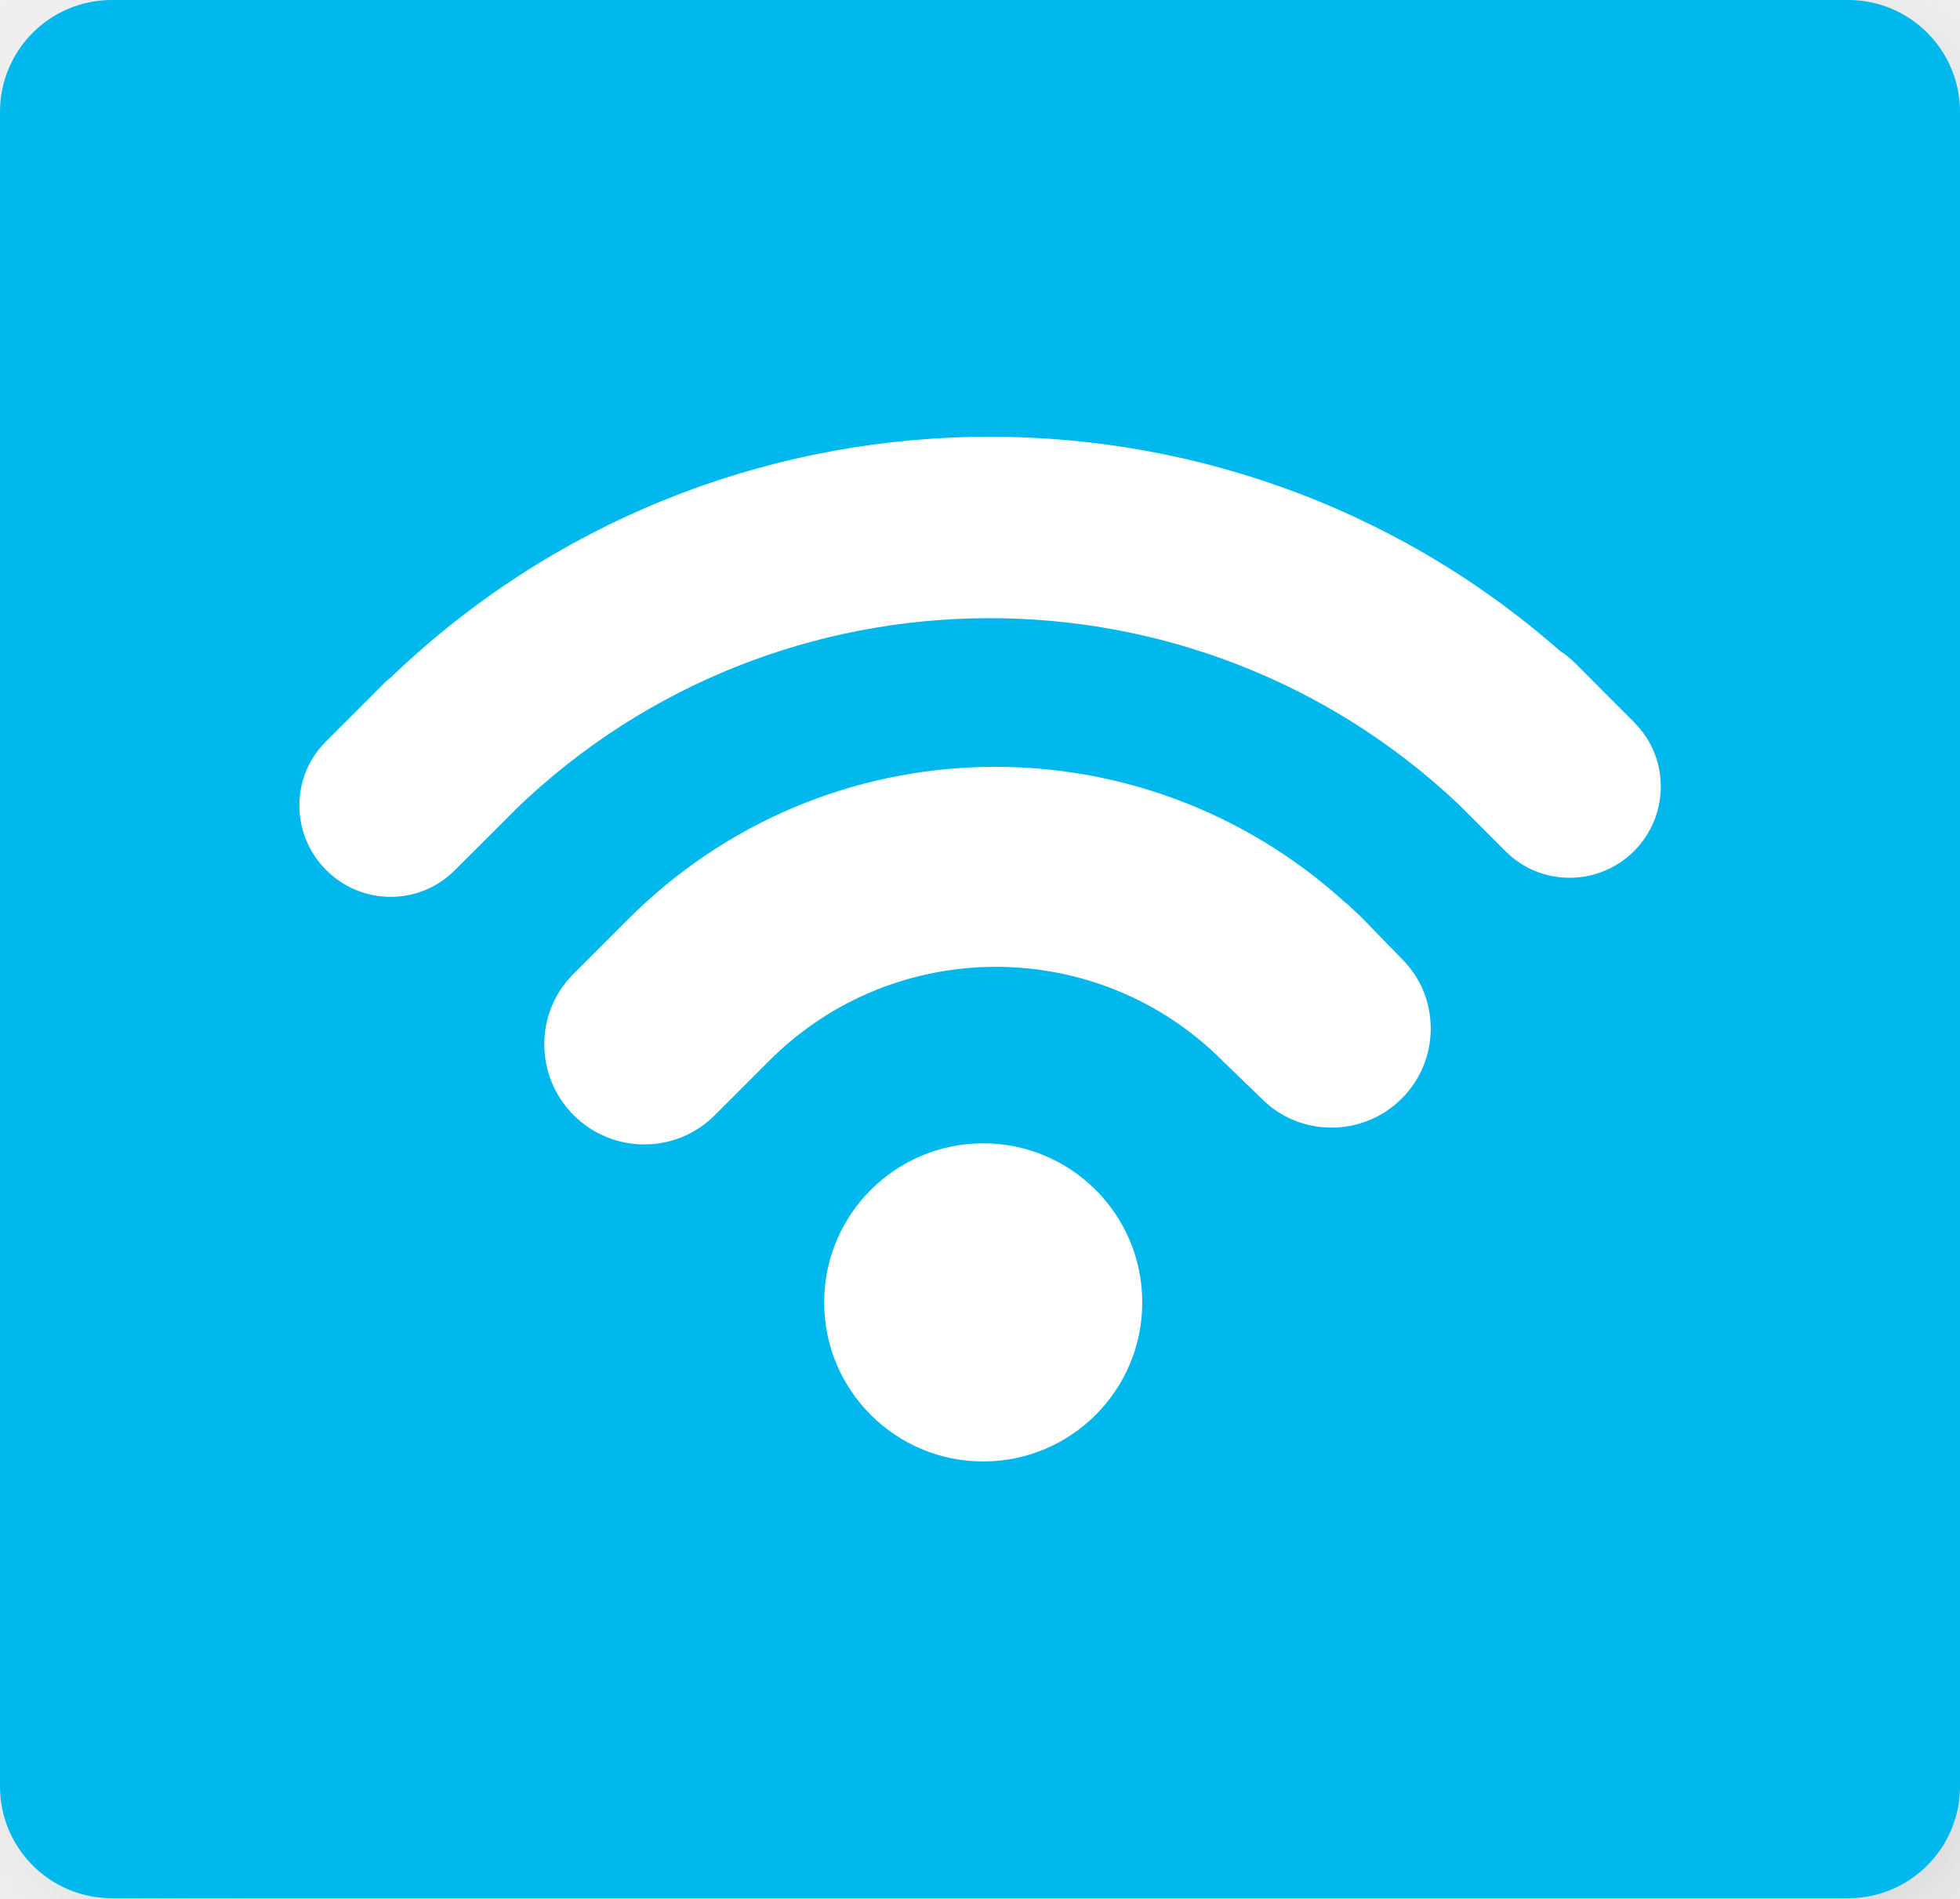
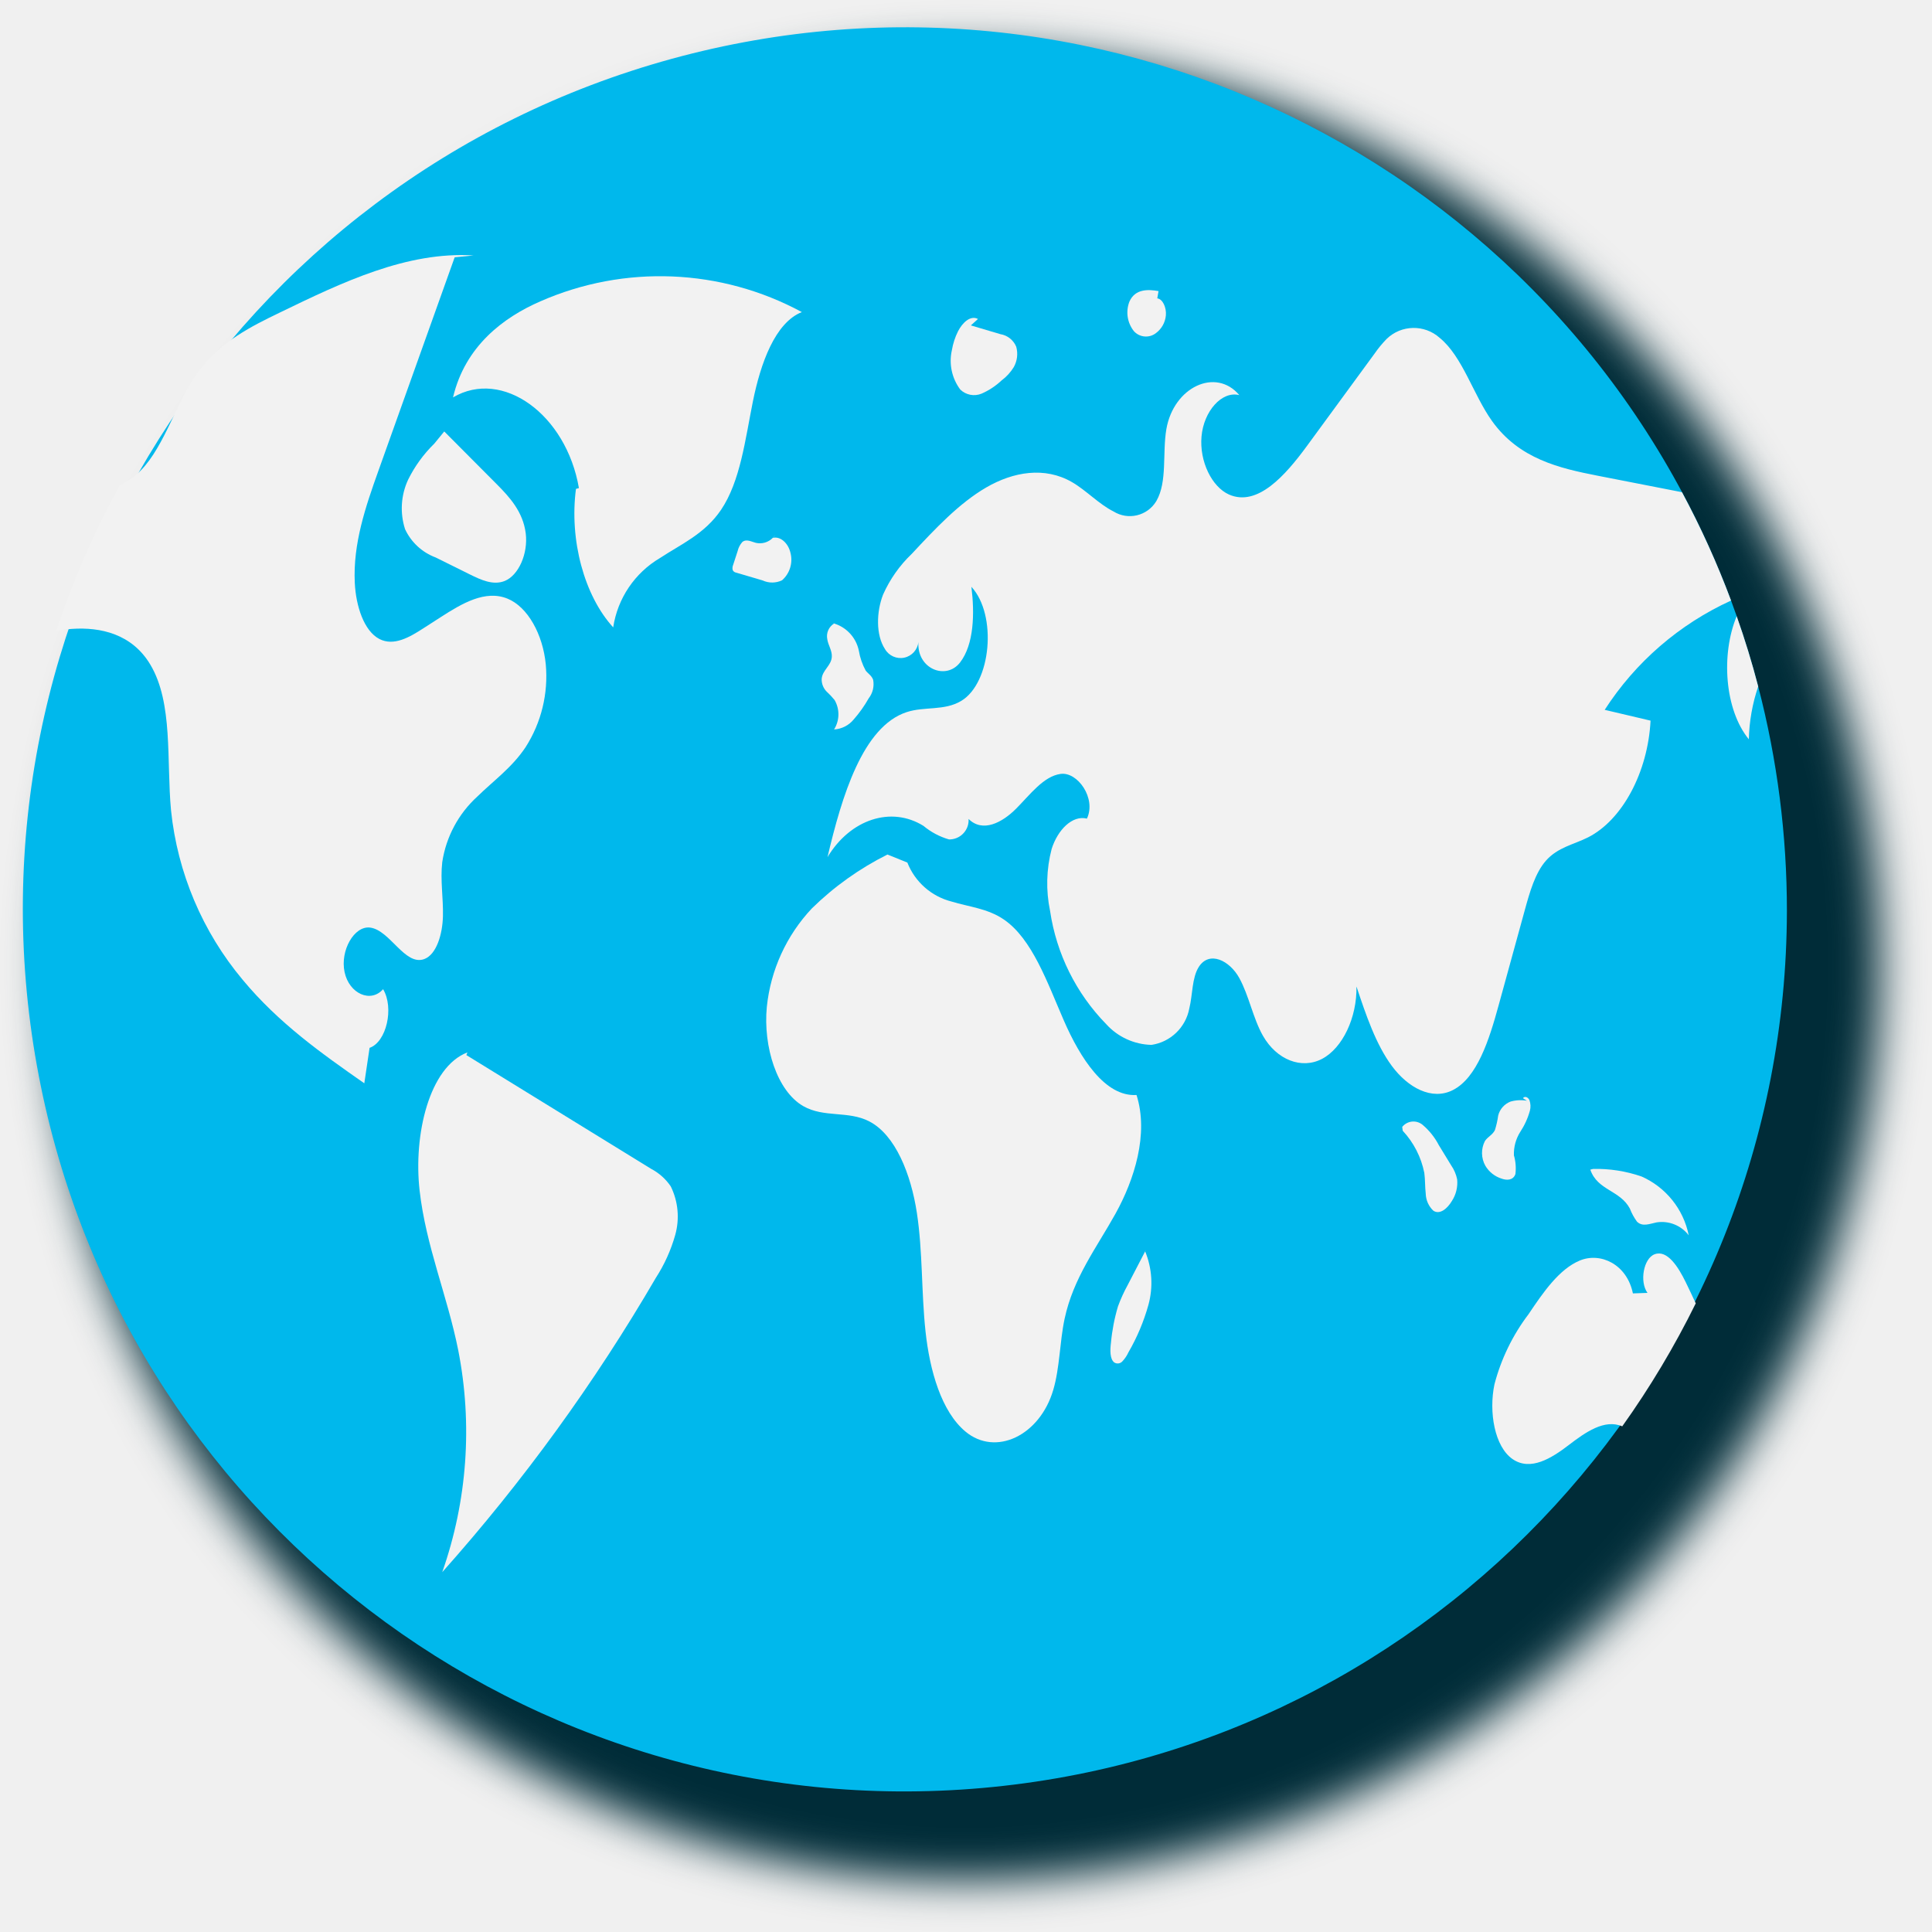
- <svg xmlns="http://www.w3.org/2000/svg" id="Capa_2" data-name="Capa 2" viewBox="0 0 140.24 135.81">
-   <defs>
-     <filter id="drop-shadow-1" width="190" height="185" x="-14.88" y="-14.75" filterUnits="userSpaceOnUse">
-       <feOffset dx="10" dy="10" />
-       <feGaussianBlur result="blur" stdDeviation="8" />
-       <feFlood flood-color="#000" flood-opacity=".35" />
-       <feComposite in2="blur" operator="in" />
-       <feComposite in="SourceGraphic" />
+ <svg xmlns="http://www.w3.org/2000/svg" id="svg37" width="307.131" height="307.131" viewBox="0 0 307.131 307.131">
+   <defs id="defs1">
+     <filter id="filter1" width="1.057" height="1.057" x="-.028" y="-.028" style="color-interpolation-filters:sRGB">
+       <feGaussianBlur id="feGaussianBlur1" stdDeviation="3.325" />
    </filter>
-     <style>.cls-1{fill:#fff}</style>
  </defs>
-   <g id="Layer_1" data-name="Layer 1" style="filter:url(#drop-shadow-1)">
-     <rect width="140.24" height="135.81" rx="8" ry="8" style="fill:#00b8ec" />
-     <circle cx="70.35" cy="93.18" r="11.38" class="cls-1" />
-     <path d="M97.55 65.76c-.17-.17-.35-.33-.52-.49l-.51-.48c-.08-.09-.18-.15-.29-.24-14.72-13.37-37.24-12.84-51.28 1.21l-1.65 1.65-2.28 2.28c-2.78 2.78-2.76 7.3.02 10.09 2.79 2.79 7.31 2.8 10.09.02l3.93-3.93c8.93-8.93 23.46-8.93 32.39 0l2.84 2.75c2.75 2.75 7.23 2.74 10-.02a7.05 7.05 0 0 0 2.08-5c0-1.88-.72-3.66-2.06-4.99l-2.75-2.83Z" class="cls-1" />
-     <path d="m116.94 51.69-2.36-2.36s-.01-.02-.03-.03l-1.87-1.88c-.33-.32-.68-.61-1.06-.85-23.98-21.06-60.47-20.41-83.69 1.93-.11.1-.24.17-.35.29l-4.27 4.27c-2.53 2.53-2.52 6.64.03 9.19 2.54 2.54 6.66 2.56 9.19.02l4.27-4.26s.05-.07.08-.09c18.78-18.14 48.57-18.25 67.49-.37l3.36 3.36c2.53 2.53 6.65 2.52 9.19-.02 2.54-2.55 2.55-6.67.02-9.19Z" class="cls-1" />
-   </g>
+   <path id="path13-8" fill="#3f3d56" d="M288.396 148.463a140.208 140.208 0 1 1-8.877-49.372c.306.824.604 1.647.894 2.478v.008q1.94 5.482 3.42 11.167a141.2 141.2 0 0 1 4.563 35.72z" style="mix-blend-mode:normal;fill:#002c38;fill-opacity:1;filter:url(#filter1)" transform="scale(1.03629)" />
+   <path id="path13" fill="#3f3d56" d="M284.065 144.845a140.208 140.208 0 1 1-8.877-49.372c.306.824.604 1.647.894 2.478v.008q1.94 5.482 3.42 11.167a141.2 141.2 0 0 1 4.563 35.72z" style="fill:#00b8ec;fill-opacity:1" />
+   <path id="path14" fill="#00b8ec" d="M127.47 49.612a47.36 47.36 0 0 0-41.58-1.702c-5.813 2.53-11.934 7.069-13.873 15.264 7.843-4.63 17.996 2.685 20.014 14.417l-.47.13c-1.067 8.126 1.313 16.974 5.92 22.013a15.48 15.48 0 0 1 7.431-11.022c3.385-2.225 7.13-3.841 9.714-7.666 3.063-4.535 3.84-11.162 5.057-17.207s3.525-12.543 7.785-14.228" style="fill:#f2f2f2" />
+   <path id="path15" fill="#00b8ec" d="M83.565 118.763c-2.172 3.263-5.074 5.31-7.677 7.858a17.67 17.67 0 0 0-5.584 10.437c-.329 2.84.18 5.725.11 8.595s-1.027 6.1-2.98 6.815c-3.082 1.113-5.434-4.611-8.602-5.011-2.518-.314-4.784 3.646-4.054 7.08.73 3.436 4.156 4.957 6.124 2.714 1.78 2.988.525 8.407-2.149 9.324-.282 1.882-.564 3.756-.839 5.638-6.76-4.728-13.59-9.535-19.338-16.46A49.96 49.96 0 0 1 27.19 128.84c-.745-7.96.36-17.064-3.293-23.188-2.926-4.901-7.944-5.983-12.46-5.677-.825.054-1.656.148-2.479.25a139.6 139.6 0 0 1 10.108-23.133 9.9 9.9 0 0 0 2.533-1.576c4.203-3.568 6.07-10.79 9.48-15.786q.33-.482.683-.94c3.49-4.557 8.163-6.902 12.68-9.082 9.998-4.854 20.287-9.77 30.842-9.096l-3.004.29q-5.258 14.727-10.524 29.454-.8 2.258-1.615 4.525c-1.992 5.583-4.046 11.527-3.74 17.777.18 3.7 1.466 7.654 3.913 8.924 2.282 1.176 4.775-.267 6.98-1.694a593 593 0 0 0 2.79-1.796c3.35-2.156 7.058-4.368 10.595-2.925 3.238 1.318 5.63 5.717 6.085 10.46a20.9 20.9 0 0 1-3.2 13.136" style="fill:#f2f2f2" />
+   <path id="path16" fill="#00b8ec" d="m103.48 185.793-29.34-18.064.166-.428c-6.08 2.316-8.605 13.125-7.6 21.964s4.412 16.74 6.134 25.352a67.3 67.3 0 0 1-2.537 35.312 289 289 0 0 0 33.97-46.811 25 25 0 0 0 3.073-6.814 10.84 10.84 0 0 0-.718-7.71 8.6 8.6 0 0 0-3.15-2.8" style="fill:#f2f2f2" />
+   <path id="path17" fill="#00b8ec" d="M64.883 76.247a10.8 10.8 0 0 0-.495 7.864 8.72 8.72 0 0 0 4.87 4.51l5.404 2.679c1.797.89 3.735 1.79 5.568 1.058 2.21-.885 3.742-4.35 3.346-7.567-.422-3.423-2.58-5.778-4.575-7.783l-8.379-8.42-1.574 1.929a21 21 0 0 0-4.165 5.73" style="fill:#f2f2f2" />
+   <path id="path18" fill="#00b8ec" d="m255.097 112.842 7.293 1.718c-.424 8.21-4.493 15.81-9.95 18.562-2.275 1.145-4.808 1.568-6.69 3.71-1.702 1.944-2.565 4.97-3.357 7.864l-4.164 15.15c-1.49 5.443-3.403 11.49-7.277 13.45-3.325 1.685-7.128-.377-9.685-3.835-2.556-3.458-4.116-8.11-5.63-12.641.094 4.94-2.203 9.786-5.458 11.504-3.262 1.717-7.23.164-9.41-3.67-1.568-2.753-2.22-6.384-3.756-9.175-1.537-2.792-4.76-4.392-6.438-1.772-1.106 1.74-.965 4.407-1.514 6.618a7.19 7.19 0 0 1-6.007 5.78 10.02 10.02 0 0 1-7.19-3.286 32.57 32.57 0 0 1-8.933-18.013 21.5 21.5 0 0 1 .251-9.85c.965-3.05 3.294-5.402 5.607-4.822 1.522-3.215-1.482-7.481-4.187-7.105-2.714.377-4.839 3.286-7.066 5.52-2.219 2.236-5.324 3.859-7.56 1.64a3.066 3.066 0 0 1-2.87 3.249q-.12.007-.242.005a11.1 11.1 0 0 1-4.055-2.15c-5.12-3.19-11.62-1.073-15.26 4.965 2.274-9.677 5.607-20.78 12.594-23.055 2.855-.933 5.968-.165 8.665-1.78 4.776-2.862 5.74-13.676 1.616-18.138.525 4.219.423 9.143-1.804 12.03-2.227 2.885-6.9 1.003-6.618-3.263a2.858 2.858 0 0 1-5.317 1.13c-1.482-2.26-1.357-5.953-.306-8.65a20.4 20.4 0 0 1 4.572-6.493c3.725-3.992 7.505-8.03 11.818-10.54 4.32-2.51 9.308-3.356 13.637-.862 2.282 1.317 4.29 3.513 6.618 4.674a4.905 4.905 0 0 0 6.754-1.582q.04-.063.076-.128c1.733-3.043.918-7.56 1.56-11.363 1.154-6.72 7.874-9.865 11.6-5.426-2.785-.714-5.663 2.58-6.008 6.57-.353 3.993 1.663 8.023 4.36 9.23 4.533 2.008 8.971-3.042 12.398-7.715q5.364-7.34 10.743-14.672a18 18 0 0 1 1.921-2.337 6.18 6.18 0 0 1 8.446-.173c3.623 2.957 5.325 9.018 8.297 13.19 4.313 6.062 10.767 7.536 16.773 8.712q6.717 1.306 13.441 2.627a139 139 0 0 1 7.803 17.229 47.2 47.2 0 0 0-20.09 17.37z" style="fill:#f2f2f2" />
+   <path id="path19" fill="#00b8ec" d="M279.501 109.126a28.3 28.3 0 0 0-1.49 8.398c-3.843-4.69-4.454-13.48-1.93-19.565q1.942 5.482 3.42 11.167" style="fill:#f2f2f2" />
+   <path id="path20" fill="#00b8ec" d="M269.573 207.196a140.6 140.6 0 0 1-11.684 19.55c-2.823-1.208-5.858.948-8.5 2.97-2.76 2.119-6.078 4.18-8.91 2.252-2.893-1.976-3.826-7.505-2.908-11.888a31.7 31.7 0 0 1 5.426-11.167c2.353-3.513 4.87-7.16 8.14-8.524 3.278-1.365 7.49.565 8.446 5.223l2.32-.08c-1.3-1.787-.619-5.49 1.13-6.14 2.015-.76 3.764 2.008 4.956 4.455.533 1.106 1.074 2.22 1.584 3.349" style="fill:#f2f2f2" />
+   <path id="path21" fill="#00b8ec" d="M180.674 174.072c-4.99.314-8.942-5.828-11.568-11.87s-5.022-12.952-9.524-16.028c-2.572-1.757-5.505-1.998-8.295-2.85a10.27 10.27 0 0 1-7.044-6.202l-3.165-1.278a47.5 47.5 0 0 0-12.016 8.567 26.86 26.86 0 0 0-7.16 15.654c-.605 6.335 1.628 13.398 5.8 15.778 3.295 1.88 7.133.695 10.472 2.417 4.171 2.15 6.648 8.398 7.585 14.567s.7 12.58 1.37 18.818 2.52 12.73 6.345 15.928c4.788 4 11.812.676 13.96-6.607 1.053-3.572 1.017-7.603 1.805-11.312 1.388-6.53 5.132-11.375 8.102-16.732s5.308-12.633 3.333-18.85" style="fill:#f2f2f2" />
+   <path id="path22" fill="#00b8ec" d="M131.373 109.902a13 13 0 0 1 1.3 1.379 4.53 4.53 0 0 1-.08 4.68 4.35 4.35 0 0 0 3.117-1.585 20 20 0 0 0 2.39-3.367 3.67 3.67 0 0 0 .705-2.938c-.236-.672-.793-.96-1.184-1.465a10 10 0 0 1-1.093-3.176 5.73 5.73 0 0 0-4.15-4.375l.25.048a2.37 2.37 0 0 0-1.112 2.527c.151.978.78 1.79.718 2.789-.09 1.435-1.525 2.108-1.613 3.544a2.74 2.74 0 0 0 .752 1.939" style="fill:#f2f2f2" />
+   <path id="path23" fill="#00b8ec" d="m122.824 85.513.023-.004a4 4 0 0 0 .425-.453z" style="fill:#f2f2f2" />
+   <path id="path24" fill="#00b8ec" d="M124.321 92.25a4.35 4.35 0 0 0 1.354-4.313c-.362-1.632-1.645-2.73-2.828-2.428a2.88 2.88 0 0 1-2.68.79c-.732-.19-1.535-.674-2.17-.123a3.3 3.3 0 0 0-.739 1.443l-.704 2.162a1.37 1.37 0 0 0-.084.82.7.7 0 0 0 .533.423l4.227 1.246a3.64 3.64 0 0 0 3.09-.02" style="fill:#f2f2f2" />
+   <path id="path25" fill="#00b8ec" d="m230.69 185.253-1.955-3.2a10.7 10.7 0 0 0-2.575-3.232 2.28 2.28 0 0 0-3.214.284l-.034.042.08.609a13.76 13.76 0 0 1 3.431 6.696c.15 1.09.097 2.217.227 3.312a3.86 3.86 0 0 0 1.207 2.7c1.025.686 2.23-.324 2.96-1.557a5.36 5.36 0 0 0 .83-3.414 6 6 0 0 0-.958-2.24" style="fill:#f2f2f2" />
+   <path id="path26" fill="#00b8ec" d="M240.906 186.64a7.4 7.4 0 0 0-.239-2.976 6.54 6.54 0 0 1 .995-3.705 12 12 0 0 0 1.55-3.398 2.84 2.84 0 0 0-.075-1.664c-.215-.484-.738-.705-1.037-.321l.64.413a5.8 5.8 0 0 0-2.6.126 3.22 3.22 0 0 0-1.972 2.222 14 14 0 0 1-.517 2.306c-.382.786-1.122 1.047-1.587 1.737a4.15 4.15 0 0 0 .065 3.946 4.6 4.6 0 0 0 2.605 2.048c.783.28 1.814.296 2.172-.733" style="fill:#f2f2f2" />
+   <path id="path27" fill="#00b8ec" d="M259.101 192.13a9 9 0 0 0 1.127 2.07c.871.877 2.055.338 3.112.125a5.38 5.38 0 0 1 5.118 2.053 13.03 13.03 0 0 0-7.493-9.348 22 22 0 0 0-7.705-1.205l-.448.115c1.14 3.319 4.721 3.245 6.29 6.19" style="fill:#f2f2f2" />
+   <path id="path28" fill="#00b8ec" d="m182.04 198.919.006.015.13-.25z" style="fill:#f2f2f2" />
+   <path id="path29" fill="#00b8ec" d="M179.28 204.262a24.5 24.5 0 0 0-1.55 3.402 29.6 29.6 0 0 0-1.123 5.82c-.14 1.122-.183 2.555.52 3.102a1 1 0 0 0 1.304-.178 5.2 5.2 0 0 0 .945-1.405 32.4 32.4 0 0 0 3.192-7.574 13.18 13.18 0 0 0-.523-8.495z" style="fill:#f2f2f2" />
+   <path id="path30" fill="#00b8ec" d="M152.65 61.92a3.14 3.14 0 0 0 3.387.66 11.2 11.2 0 0 0 3.186-2.103 7.5 7.5 0 0 0 1.932-2.108 4.27 4.27 0 0 0 .395-3.255 3.31 3.31 0 0 0-2.52-1.994l-4.692-1.391 1.131-1.02c-1.164-.625-2.45.535-3.179 1.97a10.6 10.6 0 0 0-.965 2.97 7.63 7.63 0 0 0 1.325 6.272" style="fill:#f2f2f2" />
+   <path id="path31" fill="#00b8ec" d="M180.261 52.652a2.584 2.584 0 0 0 3.521.286 3.94 3.94 0 0 0 1.557-2.805c.111-1.23-.497-2.598-1.366-2.704l.2-1.152c-1.674-.302-3.734-.363-4.63 1.67a4.77 4.77 0 0 0 .718 4.704" style="fill:#f2f2f2" />
</svg>
